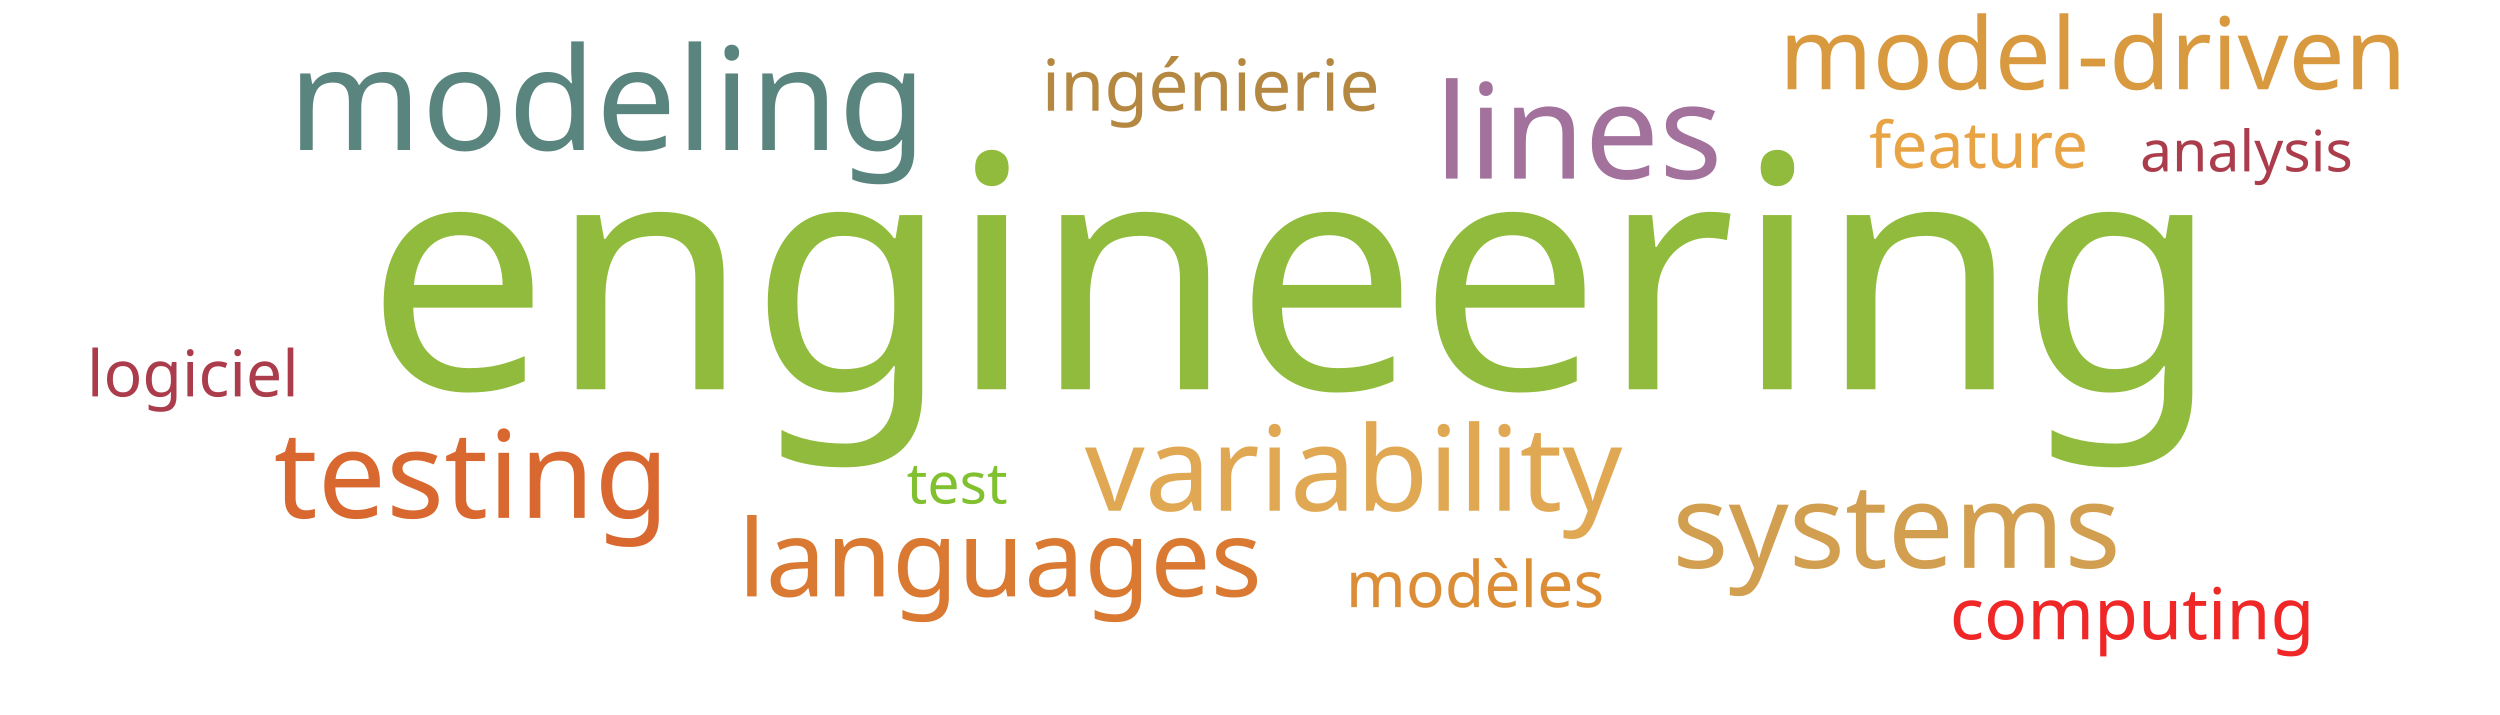
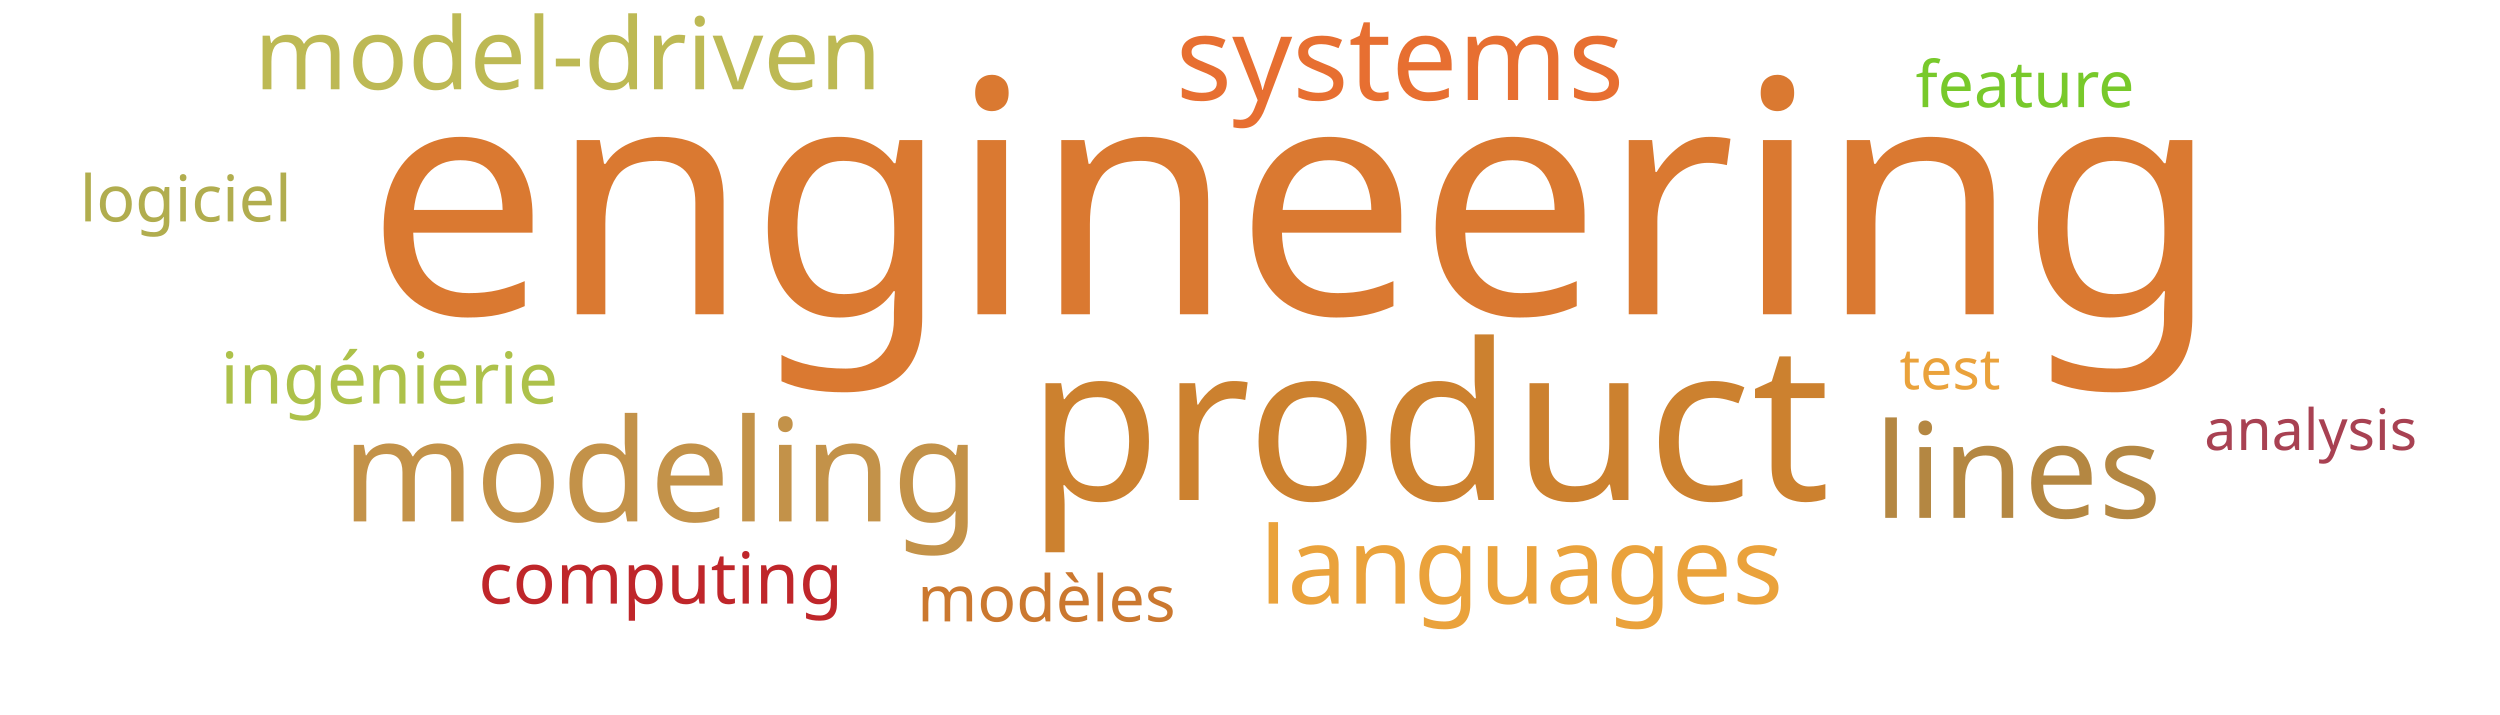
<svg xmlns="http://www.w3.org/2000/svg" width="700" height="200">
  <g transform="translate(350, 100)">
-     <text text-anchor="middle" style="font-family: Impact; font-size: 91px; fill: #91bb3c" transform="translate(12,9)rotate(0)">engineering</text>
-     <text text-anchor="middle" style="font-family: Impact; font-size: 40px; fill: #5a847e" transform="translate(-180,-58)rotate(0)">modeling</text>
-     <text text-anchor="middle" style="font-family: Impact; font-size: 37px; fill: #a2729c" transform="translate(92,-50)rotate(0)">lines</text>
-     <text text-anchor="middle" style="font-family: Impact; font-size: 34px; fill: #d8682f" transform="translate(-218,45)rotate(0)">testing</text>
-     <text text-anchor="middle" style="font-family: Impact; font-size: 33px; fill: #e0a852" transform="translate(29,43)rotate(0)">variability</text>
-     <text text-anchor="middle" style="font-family: Impact; font-size: 33px; fill: #d19f4f" transform="translate(181,59)rotate(0)">systems</text>
-     <text text-anchor="middle" style="font-family: Impact; font-size: 30px; fill: #da7931" transform="translate(-70,67)rotate(0)">languages</text>
-     <text text-anchor="middle" style="font-family: Impact; font-size: 28px; fill: #d8993f" transform="translate(236,-75)rotate(0)">model-driven</text>
-     <text text-anchor="middle" style="font-family: Impact; font-size: 20px; fill: #b58842" transform="translate(-11,-69)rotate(0)">ingénierie</text>
-     <text text-anchor="middle" style="font-family: Impact; font-size: 20px; fill: #ef2727" transform="translate(247,79)rotate(0)">computing</text>
-     <text text-anchor="middle" style="font-family: Impact; font-size: 18px; fill: #dc8e37" transform="translate(63,70)rotate(0)">modèles</text>
-     <text text-anchor="middle" style="font-family: Impact; font-size: 18px; fill: #ab3c4b" transform="translate(-296,11)rotate(0)">logiciel</text>
-     <text text-anchor="middle" style="font-family: Impact; font-size: 18px; fill: #e8a444" transform="translate(204,-53)rotate(0)">feature</text>
-     <text text-anchor="middle" style="font-family: Impact; font-size: 16px; fill: #ab3c4b" transform="translate(279,-52)rotate(0)">analysis</text>
-     <text text-anchor="middle" style="font-family: Impact; font-size: 16px; fill: #81c130" transform="translate(-82,41)rotate(0)">test</text>
+     <text text-anchor="middle" style="font-family: Impact; font-size: 91px; fill: #da7931" transform="translate(12,-12)rotate(0)">engineering</text>
+     <text text-anchor="middle" style="font-family: Impact; font-size: 61px; fill: #cc812f" transform="translate(50,40)rotate(0)">product</text>
+     <text text-anchor="middle" style="font-family: Impact; font-size: 40px; fill: #c39249" transform="translate(-165,46)rotate(0)">modeling</text>
+     <text text-anchor="middle" style="font-family: Impact; font-size: 37px; fill: #b48742" transform="translate(215,45)rotate(0)">lines</text>
+     <text text-anchor="middle" style="font-family: Impact; font-size: 33px; fill: #e76f31" transform="translate(42,-72)rotate(0)">systems</text>
+     <text text-anchor="middle" style="font-family: Impact; font-size: 30px; fill: #eaa23b" transform="translate(76,69)rotate(0)">languages</text>
+     <text text-anchor="middle" style="font-family: Impact; font-size: 28px; fill: #bdb954" transform="translate(-191,-75)rotate(0)">model-driven</text>
+     <text text-anchor="middle" style="font-family: Impact; font-size: 20px; fill: #adc14a" transform="translate(-241,13)rotate(0)">ingénierie</text>
+     <text text-anchor="middle" style="font-family: Impact; font-size: 20px; fill: #bf262a" transform="translate(-165,69)rotate(0)">computing</text>
+     <text text-anchor="middle" style="font-family: Impact; font-size: 18px; fill: #cb782f" transform="translate(-57,74)rotate(0)">modèles</text>
+     <text text-anchor="middle" style="font-family: Impact; font-size: 18px; fill: #b1ad4e" transform="translate(-298,-38)rotate(0)">logiciel</text>
+     <text text-anchor="middle" style="font-family: Impact; font-size: 18px; fill: #78c92b" transform="translate(217,-70)rotate(0)">feature</text>
+     <text text-anchor="middle" style="font-family: Impact; font-size: 16px; fill: #a84152" transform="translate(297,26)rotate(0)">analysis</text>
+     <text text-anchor="middle" style="font-family: Impact; font-size: 16px; fill: #eaa23b" transform="translate(196,9)rotate(0)">test</text>
  </g>
</svg>
